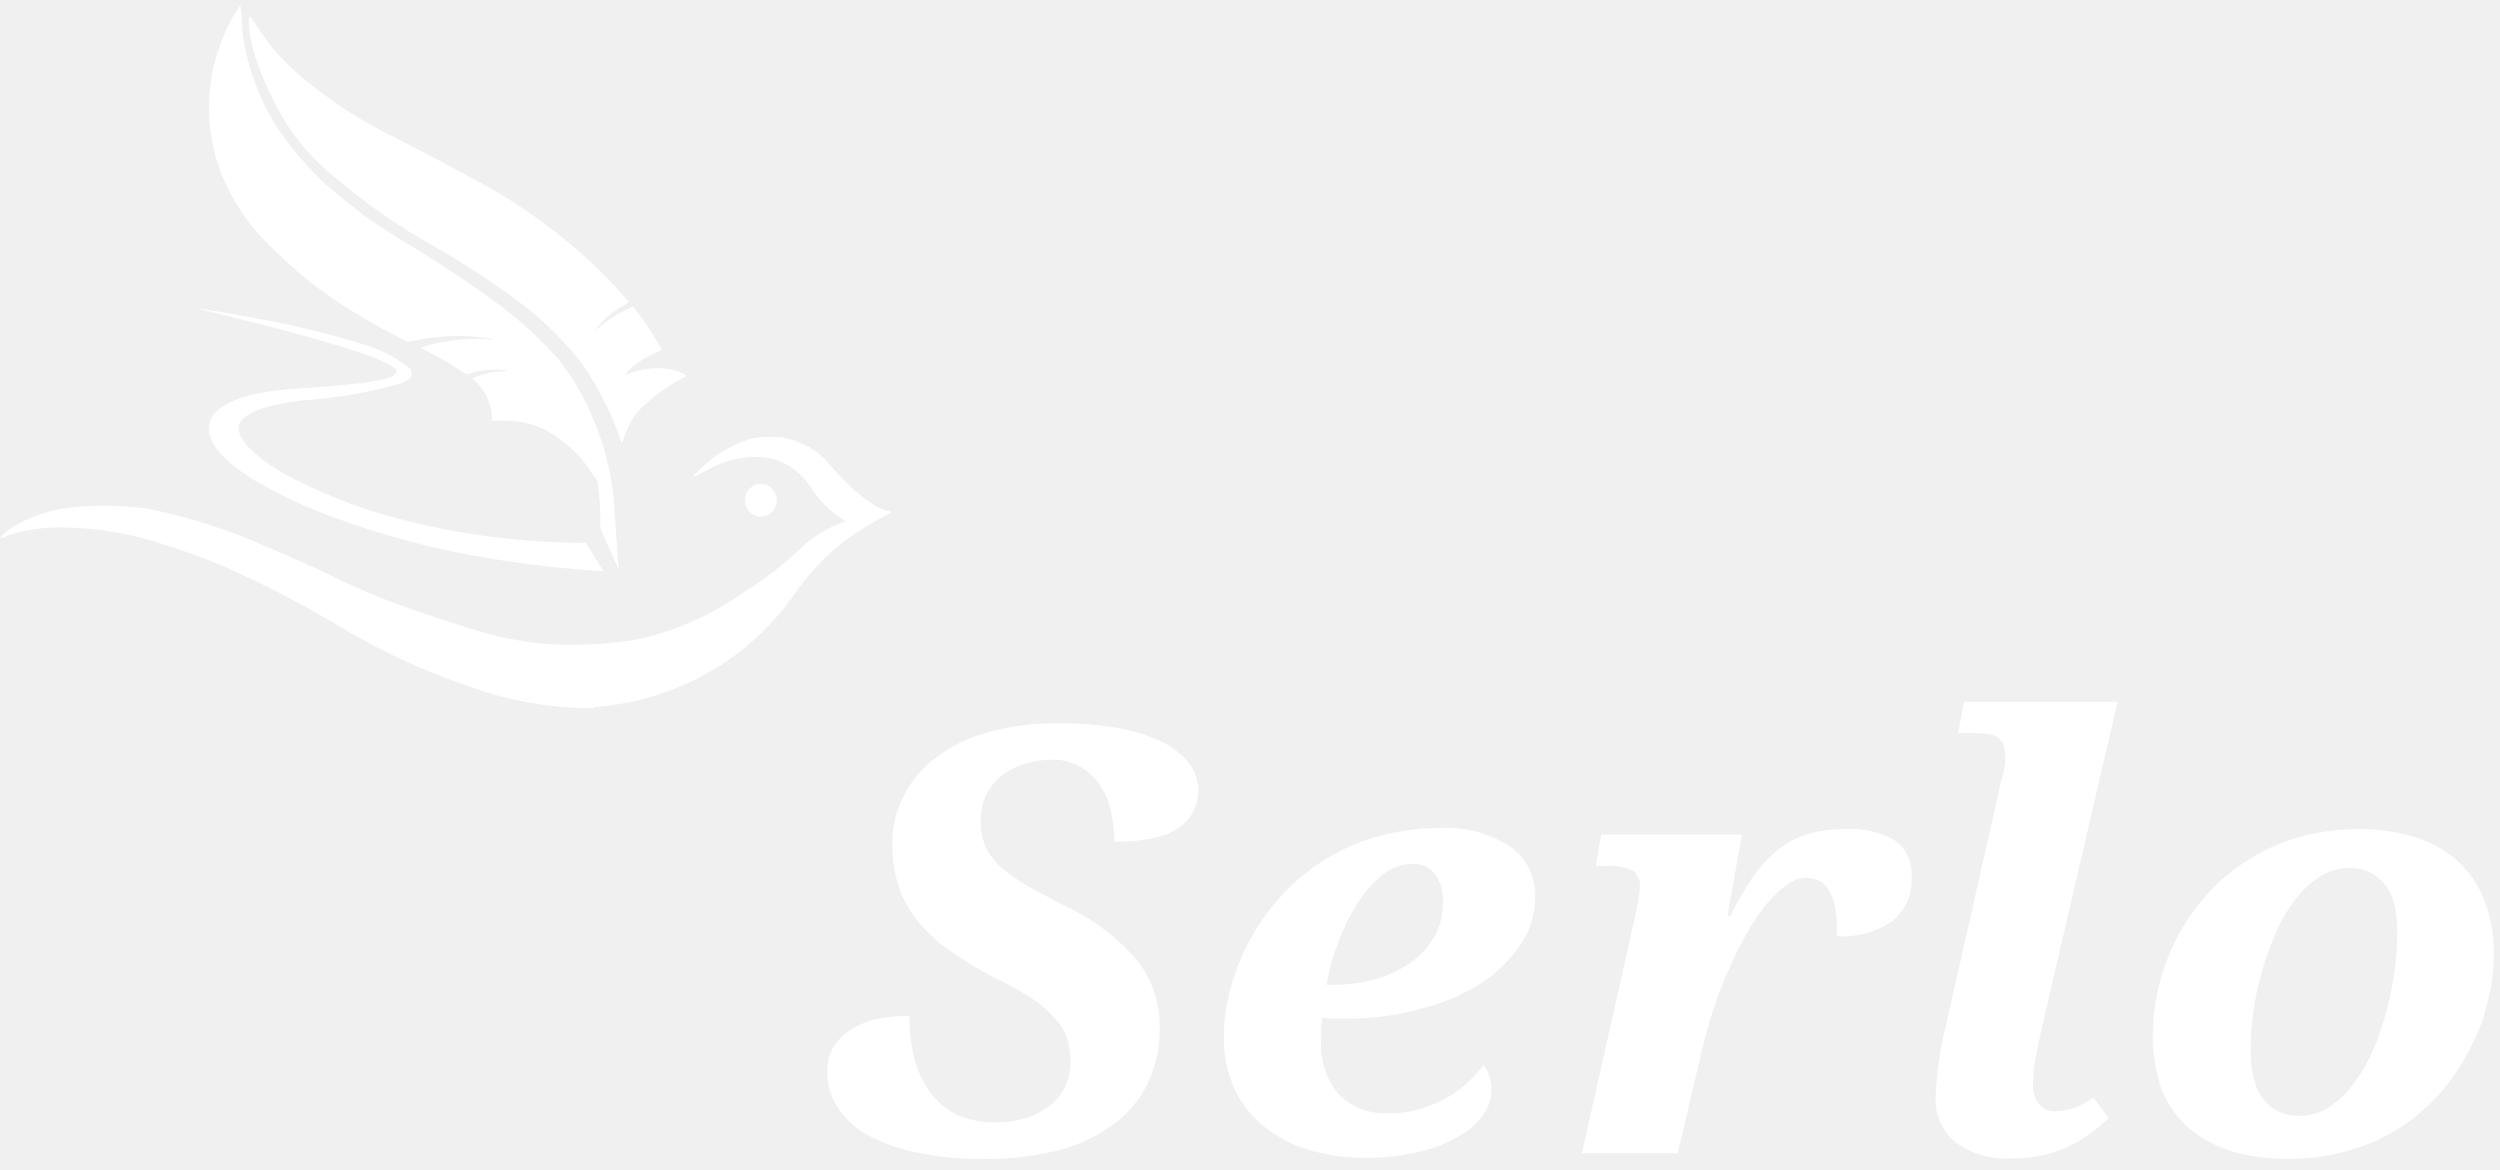
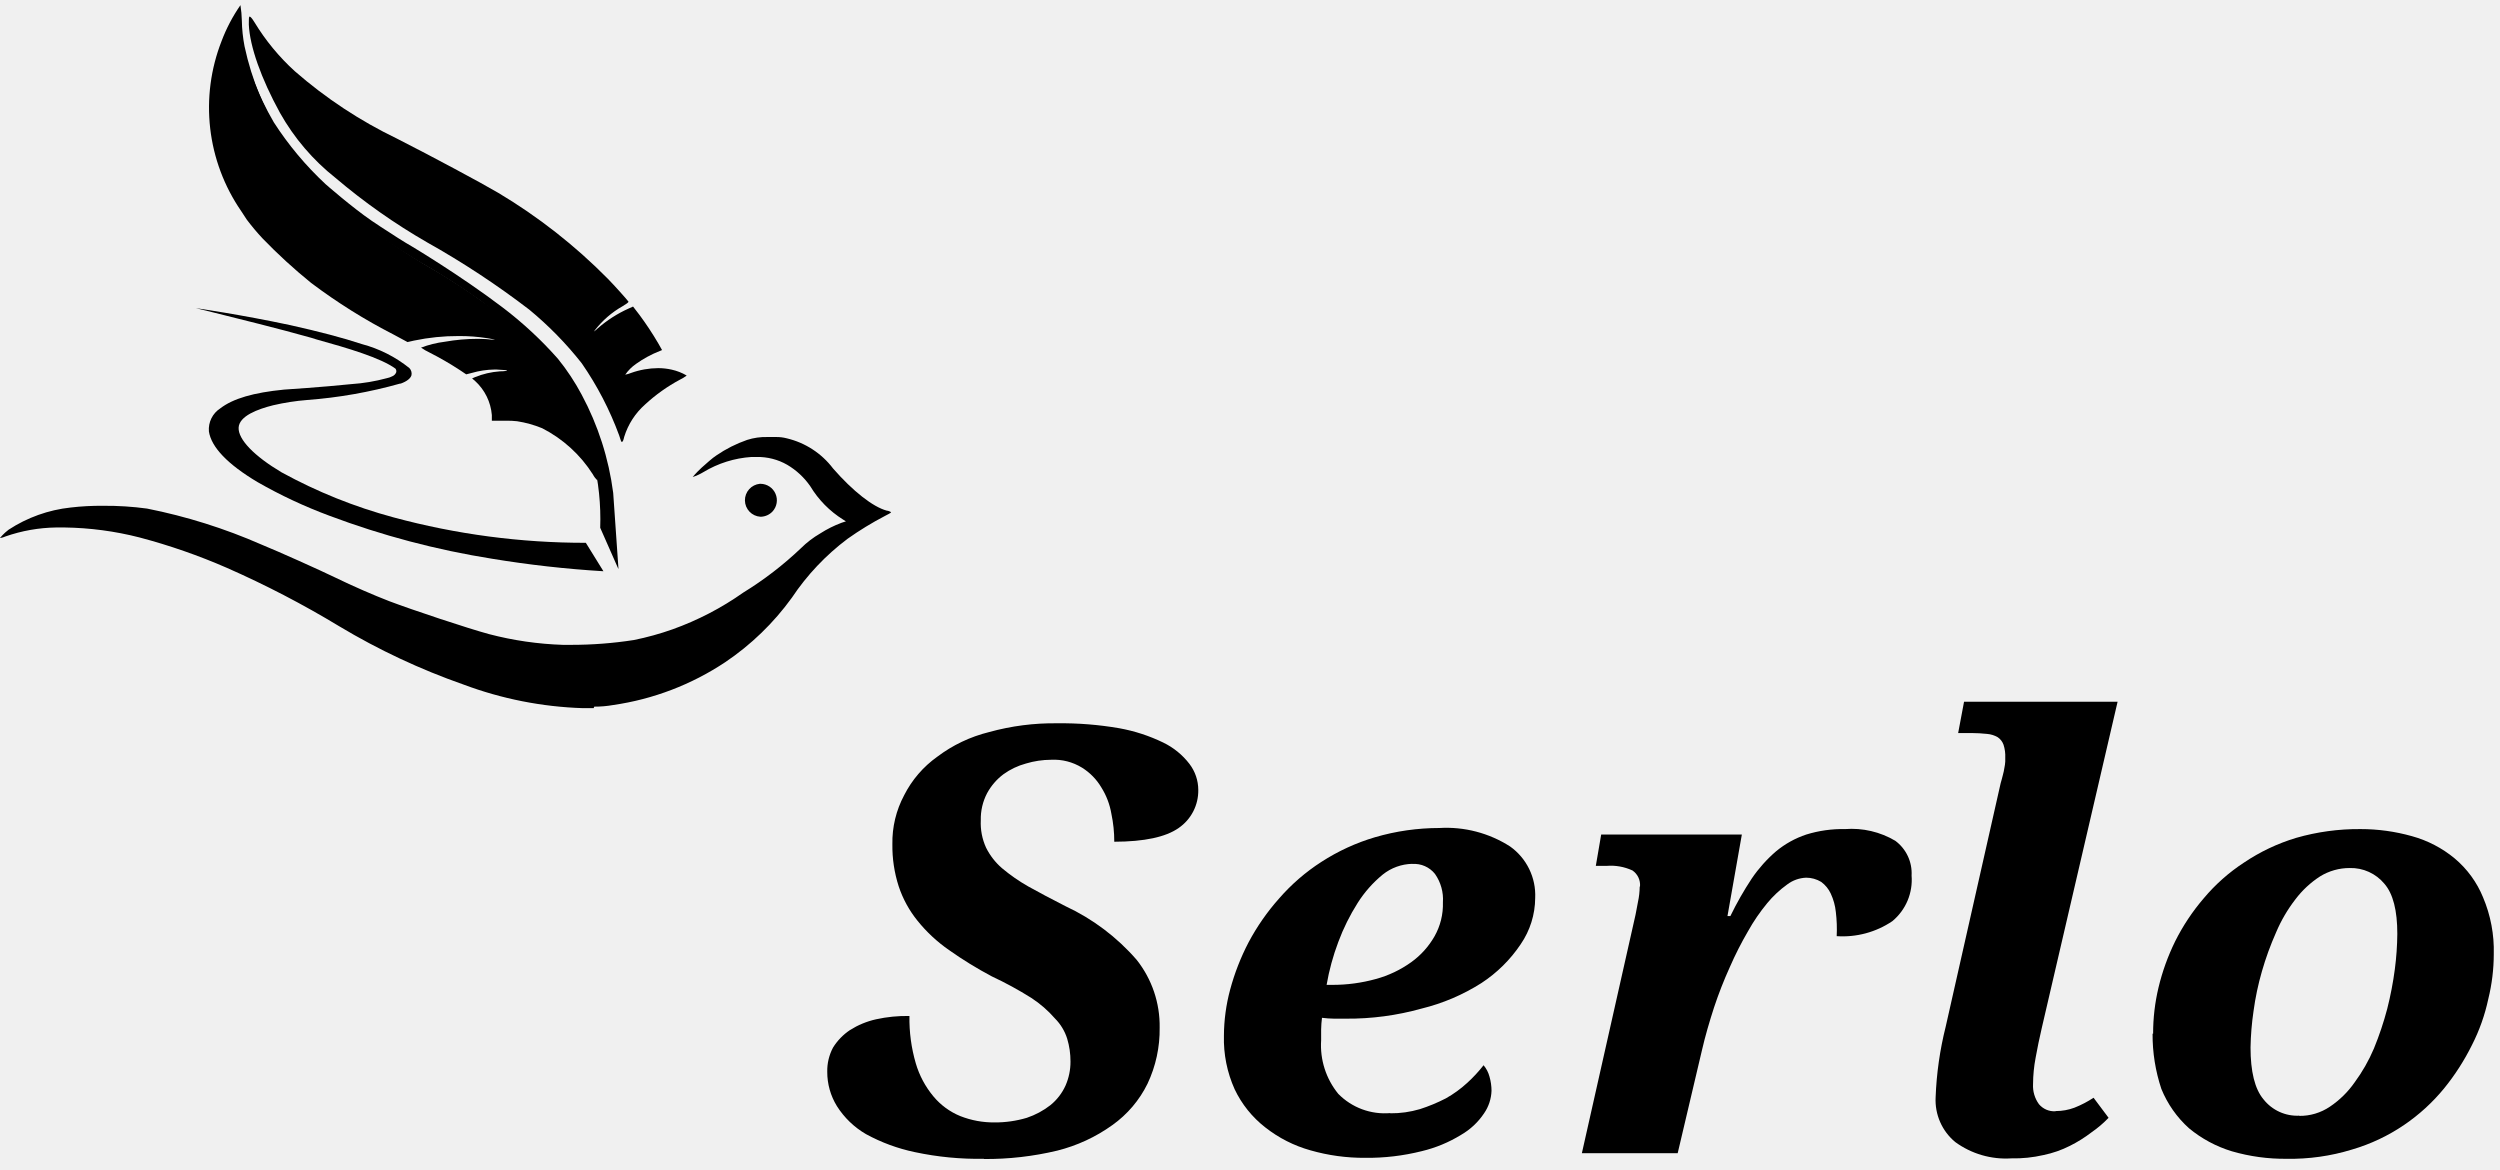
<svg xmlns="http://www.w3.org/2000/svg" width="233" height="109" viewBox="0 0 233 109" fill="none">
-   <path d="M91.7 108C89.54 108.038 87.382 107.83 85.27 107.38C83.675 107.047 82.139 106.481 80.71 105.7C79.609 105.061 78.68 104.166 78 103.09C77.407 102.128 77.095 101.02 77.1 99.89C77.084 99.103 77.27 98.325 77.64 97.63C78.045 96.981 78.584 96.426 79.22 96C79.963 95.531 80.782 95.193 81.64 95C82.664 94.774 83.711 94.67 84.76 94.69C84.734 96.181 84.933 97.668 85.35 99.1C85.681 100.232 86.243 101.284 87 102.19C87.671 102.995 88.529 103.624 89.5 104.02C90.518 104.421 91.605 104.622 92.7 104.61C93.715 104.616 94.726 104.471 95.7 104.18C96.495 103.914 97.239 103.515 97.9 103C98.506 102.508 98.989 101.882 99.31 101.17C99.617 100.467 99.773 99.707 99.77 98.94C99.773 98.215 99.669 97.494 99.46 96.8C99.238 96.095 98.851 95.454 98.33 94.93C97.683 94.186 96.936 93.537 96.11 93C94.929 92.258 93.703 91.59 92.44 91C91.055 90.266 89.719 89.444 88.44 88.54C87.337 87.775 86.35 86.856 85.51 85.81C84.739 84.857 84.146 83.773 83.76 82.61C83.35 81.341 83.151 80.013 83.17 78.68C83.14 77.088 83.519 75.514 84.27 74.11C84.992 72.685 86.049 71.457 87.35 70.53C88.787 69.444 90.43 68.662 92.18 68.23C94.25 67.657 96.391 67.381 98.54 67.41C100.473 67.387 102.404 67.541 104.31 67.87C105.727 68.125 107.103 68.573 108.4 69.2C109.365 69.664 110.208 70.349 110.86 71.2C111.39 71.895 111.678 72.745 111.68 73.62C111.691 74.317 111.53 75.006 111.211 75.625C110.892 76.245 110.424 76.775 109.85 77.17C108.643 78.017 106.643 78.443 103.85 78.45C103.852 77.573 103.761 76.698 103.58 75.84C103.431 74.966 103.112 74.13 102.64 73.38C102.198 72.635 101.584 72.008 100.85 71.55C99.984 71.015 98.976 70.757 97.96 70.81C97.167 70.814 96.379 70.931 95.62 71.16C94.865 71.364 94.153 71.703 93.52 72.16C92.893 72.631 92.375 73.231 92 73.92C91.591 74.699 91.388 75.57 91.41 76.45C91.367 77.327 91.535 78.201 91.9 79C92.261 79.728 92.765 80.378 93.38 80.91C94.145 81.554 94.969 82.126 95.84 82.62C96.84 83.17 97.98 83.79 99.31 84.46C101.847 85.642 104.106 87.345 105.94 89.46C107.361 91.256 108.117 93.489 108.08 95.78C108.106 97.583 107.72 99.369 106.95 101C106.196 102.54 105.068 103.867 103.67 104.86C102.122 105.971 100.378 106.778 98.53 107.24C96.293 107.775 93.999 108.037 91.7 108.02" fill="white" />
-   <path d="M131.63 80.51C130.625 80.53 129.654 80.882 128.87 81.51C127.953 82.262 127.163 83.157 126.53 84.16C125.805 85.304 125.202 86.521 124.73 87.79C124.24 89.086 123.875 90.425 123.64 91.79H124.15C125.532 91.795 126.908 91.61 128.24 91.24C129.417 90.919 130.528 90.39 131.52 89.68C132.413 89.041 133.157 88.215 133.7 87.26C134.244 86.298 134.513 85.205 134.48 84.1C134.544 83.158 134.283 82.222 133.74 81.45C133.49 81.136 133.167 80.887 132.799 80.725C132.432 80.563 132.031 80.493 131.63 80.52M129.57 103.76C130.507 103.768 131.441 103.637 132.34 103.37C133.169 103.104 133.975 102.769 134.75 102.37C135.471 101.966 136.142 101.48 136.75 100.92C137.301 100.417 137.81 99.868 138.27 99.28C138.529 99.588 138.717 99.951 138.82 100.34C138.944 100.769 139.008 101.213 139.01 101.66C138.984 102.416 138.741 103.149 138.31 103.77C137.759 104.592 137.027 105.276 136.17 105.77C135.035 106.468 133.796 106.981 132.5 107.29C130.78 107.721 129.012 107.93 127.24 107.91C125.512 107.922 123.791 107.686 122.13 107.21C120.599 106.781 119.168 106.054 117.92 105.07C116.706 104.126 115.73 102.91 115.07 101.52C114.364 99.95 114.022 98.241 114.07 96.52C114.078 95.071 114.273 93.629 114.65 92.23C115.061 90.702 115.638 89.223 116.37 87.82C117.154 86.348 118.11 84.975 119.22 83.73C120.363 82.417 121.686 81.272 123.15 80.33C124.698 79.328 126.381 78.553 128.15 78.03C130.099 77.459 132.119 77.17 134.15 77.17C136.473 77.032 138.78 77.634 140.74 78.89C141.5 79.431 142.113 80.153 142.521 80.992C142.93 81.831 143.122 82.758 143.08 83.69C143.071 85.229 142.601 86.731 141.73 88C140.766 89.441 139.521 90.672 138.07 91.62C136.352 92.713 134.467 93.517 132.49 94C130.192 94.643 127.816 94.96 125.43 94.94H124.34C123.962 94.935 123.585 94.908 123.21 94.86C123.163 95.222 123.137 95.585 123.13 95.95V96.95C123.011 98.759 123.583 100.546 124.73 101.95C125.356 102.586 126.114 103.076 126.95 103.385C127.787 103.694 128.681 103.816 129.57 103.74" fill="white" />
-   <path d="M152.85 82.61C152.873 82.324 152.82 82.036 152.698 81.776C152.575 81.517 152.386 81.294 152.15 81.13C151.394 80.78 150.56 80.631 149.73 80.7H148.73L149.23 77.78H162.34L161 85.38H161.27C161.858 84.167 162.526 82.995 163.27 81.87C163.909 80.932 164.669 80.081 165.53 79.34C166.362 78.651 167.315 78.122 168.34 77.78C169.511 77.418 170.734 77.245 171.96 77.27C173.595 77.145 175.228 77.526 176.64 78.36C177.142 78.732 177.543 79.223 177.809 79.788C178.074 80.354 178.195 80.976 178.16 81.6C178.224 82.4 178.095 83.204 177.784 83.944C177.472 84.683 176.987 85.337 176.37 85.85C174.844 86.882 173.017 87.374 171.18 87.25C171.217 86.499 171.19 85.746 171.1 85C171.04 84.408 170.881 83.83 170.63 83.29C170.429 82.852 170.119 82.473 169.73 82.19C169.307 81.935 168.823 81.8 168.33 81.8C167.693 81.826 167.078 82.046 166.57 82.43C165.874 82.931 165.245 83.519 164.7 84.18C164.025 84.998 163.426 85.874 162.91 86.8C162.286 87.87 161.725 88.975 161.23 90.11C160.67 91.343 160.176 92.605 159.75 93.89C159.32 95.22 158.93 96.54 158.62 97.89L156.36 107.48H147.43L152.43 85.26C152.51 84.94 152.55 84.55 152.66 84.05C152.762 83.587 152.815 83.114 152.82 82.64" fill="white" />
-   <path d="M191.61 103.55C192.198 103.55 192.78 103.445 193.33 103.24C193.958 102.993 194.558 102.681 195.12 102.31L196.52 104.18C196.034 104.686 195.498 105.141 194.92 105.54C194.295 106.019 193.625 106.438 192.92 106.79C192.142 107.185 191.315 107.474 190.46 107.65C189.477 107.877 188.469 107.981 187.46 107.96C185.593 108.081 183.742 107.543 182.23 106.44C181.621 105.936 181.139 105.296 180.821 104.572C180.503 103.848 180.359 103.06 180.4 102.27C180.483 100.046 180.798 97.838 181.34 95.68L186.46 73C186.54 72.77 186.58 72.53 186.66 72.26C186.74 71.99 186.77 71.79 186.81 71.56C186.852 71.366 186.879 71.168 186.89 70.97C186.89 70.82 186.89 70.7 186.89 70.62C186.909 70.21 186.855 69.801 186.73 69.41C186.629 69.125 186.44 68.88 186.19 68.71C185.885 68.533 185.543 68.427 185.19 68.4C184.712 68.349 184.232 68.322 183.75 68.32H182.5L183.05 65.4H197.36L190.3 95.78C190.07 96.78 189.87 97.72 189.72 98.58C189.565 99.391 189.485 100.214 189.48 101.04C189.442 101.708 189.636 102.369 190.03 102.91C190.216 103.13 190.449 103.304 190.713 103.419C190.977 103.533 191.263 103.585 191.55 103.57" fill="white" />
-   <path d="M214.27 104C215.296 104.016 216.301 103.715 217.15 103.14C218.05 102.535 218.83 101.769 219.45 100.88C220.172 99.901 220.776 98.84 221.25 97.72C221.744 96.515 222.159 95.279 222.49 94.02C222.799 92.802 223.037 91.566 223.2 90.32C223.343 89.232 223.419 88.137 223.43 87.04C223.43 84.86 223.04 83.3 222.22 82.36C221.829 81.89 221.335 81.514 220.778 81.261C220.22 81.008 219.613 80.885 219 80.9C218.022 80.896 217.063 81.167 216.23 81.68C215.344 82.253 214.566 82.977 213.93 83.82C213.2 84.764 212.594 85.8 212.13 86.9C211.607 88.078 211.166 89.291 210.81 90.53C210.46 91.743 210.199 92.979 210.03 94.23C209.864 95.356 209.77 96.492 209.75 97.63C209.75 99.85 210.14 101.49 210.96 102.46C211.357 102.964 211.87 103.366 212.455 103.63C213.04 103.895 213.68 104.015 214.32 103.98M200.67 96.34C200.668 94.895 200.836 93.456 201.17 92.05C201.527 90.553 202.05 89.101 202.73 87.72C203.449 86.282 204.343 84.939 205.39 83.72C206.467 82.436 207.728 81.317 209.13 80.4C210.629 79.39 212.27 78.611 214 78.09C215.951 77.529 217.971 77.253 220 77.27C221.62 77.269 223.232 77.491 224.79 77.93C226.249 78.331 227.605 79.036 228.77 80C229.936 80.977 230.845 82.223 231.42 83.63C232.129 85.305 232.469 87.112 232.42 88.93C232.417 90.335 232.246 91.735 231.91 93.1C231.593 94.59 231.082 96.033 230.39 97.39C229.674 98.836 228.799 100.198 227.78 101.45C226.712 102.751 225.462 103.893 224.07 104.84C222.578 105.857 220.934 106.633 219.2 107.14C217.232 107.745 215.18 108.035 213.12 108C211.392 108.018 209.67 107.782 208.01 107.3C206.547 106.856 205.188 106.125 204.01 105.15C202.888 104.14 202.01 102.888 201.44 101.49C200.886 99.83 200.609 98.09 200.62 96.34" fill="white" />
-   <path d="M58 41.18C58 41.18 58 41.18 57.94 41.18C57.88 41.18 57.82 40.9 57.71 40.59C56.836 38.208 55.664 35.947 54.22 33.86C52.773 32.024 51.134 30.348 49.33 28.86C46.31 26.546 43.129 24.451 39.81 22.59C36.792 20.852 33.937 18.844 31.28 16.59C29.17 14.921 27.407 12.856 26.09 10.51C24.34 7.32 23.28 4.33 23.19 2.29C23.19 1.83 23.19 1.62 23.24 1.56C23.29 1.5 23.44 1.62 23.72 2.08C24.748 3.773 26.014 5.309 27.48 6.64C30.357 9.152 33.559 11.265 37 12.92C40.23 14.56 45 17.12 46.45 17.98C50.175 20.205 53.602 22.893 56.65 25.98C57.25 26.59 58.45 27.93 58.58 28.12C58.58 28.18 58.38 28.33 58.04 28.53C57.028 29.101 56.14 29.869 55.43 30.79L55.35 30.9C55.475 30.813 55.592 30.716 55.7 30.61C56.563 29.853 57.534 29.23 58.58 28.76L59 28.57L59.6 29.35C60.231 30.201 60.816 31.086 61.35 32C61.51 32.28 61.7 32.61 61.7 32.62C61.7 32.63 61.56 32.7 61.5 32.71C60.71 33.021 59.962 33.427 59.27 33.92C58.88 34.191 58.542 34.53 58.27 34.92C58.455 34.885 58.636 34.831 58.81 34.76C59.625 34.467 60.484 34.315 61.35 34.31C61.771 34.311 62.19 34.358 62.6 34.45C63.093 34.559 63.566 34.744 64 35C63.807 35.147 63.599 35.275 63.38 35.38C62.199 36.011 61.104 36.791 60.12 37.7C59.212 38.504 58.541 39.542 58.18 40.7C58.1 41.05 58.04 41.18 57.97 41.18" fill="white" />
-   <path d="M57.62 53L55.94 49.19C56.088 44.889 55.05 40.63 52.94 36.88C52.047 35.438 51.044 34.067 49.94 32.78C48.365 31.026 46.628 29.425 44.75 28C42.918 26.702 41.023 25.497 39.07 24.39C39.07 24.39 36.07 22.61 33.41 20.63C30.917 18.891 28.722 16.76 26.91 14.32C25.785 12.82 24.841 11.192 24.1 9.47C23.197 7.433 22.604 5.273 22.34 3.06V3.06C22.936 5.996 24.01 8.813 25.52 11.4C26.881 13.513 28.5 15.447 30.34 17.16V17.16C30.34 17.16 32.75 19.28 34.66 20.59L35.47 21.13C36.47 21.79 37.8 22.64 38.36 22.95C38.36 22.95 42.87 25.64 46.8 28.62C48.69 30.049 50.431 31.664 52 33.44C52.842 34.48 53.582 35.599 54.21 36.78C55.74 39.629 56.736 42.733 57.15 45.94L57.64 53H57.62Z" fill="white" />
-   <path d="M55.68 44.77C55.508 44.613 55.366 44.427 55.26 44.22V44.22C54.097 42.386 52.464 40.898 50.53 39.91C49.782 39.603 49 39.385 48.2 39.26C47.868 39.223 47.534 39.206 47.2 39.21H46.76H45.84V38.68C45.739 37.469 45.186 36.341 44.29 35.52L44 35.27L44.27 35.15C45.007 34.849 45.787 34.667 46.58 34.61C47.18 34.61 47.26 34.53 47.26 34.51C47.26 34.49 47.15 34.51 46.26 34.44H46.1C45.376 34.449 44.656 34.557 43.96 34.76L43.45 34.89L42.87 34.5C41.945 33.894 40.987 33.34 40 32.84C39.735 32.715 39.481 32.568 39.24 32.4C39.956 32.128 40.701 31.944 41.46 31.85C42.48 31.669 43.514 31.579 44.55 31.58C45.038 31.579 45.526 31.609 46.01 31.67H46.14C45.904 31.605 45.663 31.555 45.42 31.52C44.531 31.379 43.631 31.312 42.73 31.32C41.343 31.315 39.959 31.456 38.6 31.74L37.98 31.88L36.7 31.19C33.999 29.809 31.423 28.196 29 26.37C27.399 25.075 25.88 23.682 24.45 22.2C23.937 21.649 23.453 21.072 23 20.47C23 20.47 22.79 20.14 22.47 19.66C20.897 17.371 19.908 14.731 19.591 11.971C19.273 9.212 19.637 6.416 20.65 3.83C21.096 2.645 21.688 1.52 22.41 0.48C22.486 0.957 22.529 1.438 22.54 1.92C22.554 2.722 22.638 3.522 22.79 4.31C23.464 7.475 24.715 10.488 26.48 13.2C27.04 14.09 28 15.43 28.57 16.13C30.25 18.23 35.06 21.95 39.57 24.64C41.764 25.896 43.882 27.282 45.91 28.79C47.579 30.005 49.093 31.419 50.42 33C51.669 34.499 52.737 36.14 53.6 37.89C54.437 39.57 55.065 41.347 55.47 43.18C55.628 43.682 55.709 44.204 55.71 44.73" fill="white" />
-   <path d="M56.24 53.24C52.752 53.03 49.278 52.639 45.83 52.07C40.668 51.249 35.602 49.909 30.71 48.07C28.391 47.209 26.147 46.159 24 44.93C21.21 43.27 19.69 41.67 19.47 40.21C19.435 39.789 19.516 39.367 19.702 38.988C19.889 38.609 20.175 38.289 20.53 38.06C21.73 37.14 23.63 36.59 26.48 36.31C26.48 36.31 30.06 36.08 32.74 35.8C33.855 35.726 34.961 35.541 36.04 35.25C36.221 35.215 36.396 35.155 36.56 35.07C36.645 35.036 36.722 34.985 36.785 34.919C36.849 34.854 36.898 34.776 36.93 34.69C36.942 34.633 36.943 34.574 36.931 34.517C36.918 34.461 36.894 34.407 36.86 34.36C35.5 33.36 32.44 32.45 29.48 31.63L29 31.48C25.88 30.6 22.19 29.7 20 29.15L18.25 28.72C18.3 28.72 22.5 29.33 27.04 30.3C29.69 30.89 31.95 31.48 33.73 32.07C35.342 32.498 36.848 33.258 38.15 34.3C38.235 34.387 38.298 34.493 38.333 34.61C38.368 34.727 38.374 34.85 38.35 34.97C38.27 35.26 37.93 35.54 37.35 35.75H37.29C34.459 36.549 31.554 37.062 28.62 37.28C27.556 37.365 26.5 37.528 25.46 37.77C24.02 38.13 22.29 38.77 22.24 39.86C22.19 40.95 23.68 42.5 26.24 44.02C29.54 45.831 33.045 47.241 36.68 48.22C42.522 49.8 48.548 50.597 54.6 50.59V50.59L56.24 53.24Z" fill="white" />
-   <path d="M70.87 48.16C70.484 48.136 70.12 47.967 69.853 47.687C69.585 47.406 69.433 47.035 69.427 46.648C69.421 46.261 69.561 45.885 69.819 45.596C70.077 45.308 70.435 45.127 70.82 45.09H70.88C71.178 45.093 71.468 45.182 71.716 45.347C71.964 45.511 72.159 45.744 72.277 46.017C72.396 46.29 72.433 46.591 72.383 46.884C72.334 47.178 72.201 47.451 72 47.67C71.721 47.966 71.337 48.142 70.93 48.16H70.86" fill="white" />
-   <path d="M55.33 66H54.33C50.525 65.88 46.765 65.137 43.2 63.8C39.166 62.388 35.286 60.568 31.62 58.37C28.255 56.333 24.761 54.516 21.16 52.93C18.517 51.775 15.789 50.826 13 50.09C10.712 49.504 8.362 49.192 6 49.16H5.25C3.632 49.182 2.028 49.466 0.5 50C0.354 50.068 0.199 50.115 0.04 50.14H0C0 50.14 0.32 49.73 0.8 49.37C2.539 48.231 4.523 47.521 6.59 47.3C7.586 47.184 8.588 47.131 9.59 47.14C10.968 47.127 12.345 47.214 13.71 47.4C17.371 48.128 20.942 49.252 24.36 50.75C26 51.42 29.79 53.12 31.23 53.82C32.89 54.63 34.88 55.49 36.28 56.03C38.47 56.86 43.59 58.56 45.58 59.1C47.829 59.689 50.136 60.025 52.46 60.1H53.23C55.189 60.101 57.145 59.951 59.08 59.65C60.305 59.402 61.512 59.068 62.69 58.65C65.028 57.813 67.242 56.662 69.27 55.23C71.2 54.045 73 52.661 74.64 51.1C75.178 50.565 75.784 50.101 76.44 49.72C77.069 49.316 77.74 48.981 78.44 48.72L78.84 48.59L78.57 48.42C77.323 47.641 76.278 46.579 75.52 45.32C74.957 44.506 74.223 43.823 73.37 43.32C72.504 42.823 71.519 42.571 70.52 42.59H70.04C68.455 42.694 66.919 43.178 65.56 44C65.245 44.19 64.909 44.344 64.56 44.46C64.56 44.46 64.56 44.46 64.56 44.46C64.56 44.46 64.79 44.15 65.4 43.58C65.84 43.19 66.4 42.68 66.76 42.45C67.648 41.841 68.613 41.354 69.63 41C70.24 40.804 70.879 40.713 71.52 40.73H72.32C72.657 40.725 72.994 40.765 73.32 40.85C75.043 41.256 76.571 42.249 77.64 43.66C79.48 45.77 81.35 47.24 82.64 47.59C82.78 47.59 83.05 47.71 83.05 47.75C83.05 47.79 82.67 47.99 82.47 48.09C81.267 48.718 80.108 49.426 79 50.21C76.968 51.736 75.209 53.595 73.8 55.71C72.103 58.059 70.004 60.09 67.6 61.71C64.454 63.805 60.881 65.171 57.14 65.71C56.559 65.812 55.97 65.863 55.38 65.86" fill="white" />
+   <path d="M91.7 108C89.54 108.038 87.382 107.83 85.27 107.38C83.675 107.047 82.139 106.481 80.71 105.7C79.609 105.061 78.68 104.166 78 103.09C77.407 102.128 77.095 101.02 77.1 99.89C77.084 99.103 77.27 98.325 77.64 97.63C78.045 96.981 78.584 96.426 79.22 96C79.963 95.531 80.782 95.193 81.64 95C82.664 94.774 83.711 94.67 84.76 94.69C84.734 96.181 84.933 97.668 85.35 99.1C85.681 100.232 86.243 101.284 87 102.19C87.671 102.995 88.529 103.624 89.5 104.02C90.518 104.421 91.605 104.622 92.7 104.61C93.715 104.616 94.726 104.471 95.7 104.18C96.495 103.914 97.239 103.515 97.9 103C98.506 102.508 98.989 101.882 99.31 101.17C99.617 100.467 99.773 99.707 99.77 98.94C99.773 98.215 99.669 97.494 99.46 96.8C99.238 96.095 98.851 95.454 98.33 94.93C97.683 94.186 96.936 93.537 96.11 93C94.929 92.258 93.703 91.59 92.44 91C91.055 90.266 89.719 89.444 88.44 88.54C87.337 87.775 86.35 86.856 85.51 85.81C84.739 84.857 84.146 83.773 83.76 82.61C83.35 81.341 83.151 80.013 83.17 78.68C83.14 77.088 83.519 75.514 84.27 74.11C84.992 72.685 86.049 71.457 87.35 70.53C88.787 69.444 90.43 68.662 92.18 68.23C94.25 67.657 96.391 67.381 98.54 67.41C100.473 67.387 102.404 67.541 104.31 67.87C105.727 68.125 107.103 68.573 108.4 69.2C109.365 69.664 110.208 70.349 110.86 71.2C111.39 71.895 111.678 72.745 111.68 73.62C111.691 74.317 111.53 75.006 111.211 75.625C110.892 76.245 110.424 76.775 109.85 77.17C108.643 78.017 106.643 78.443 103.85 78.45C103.852 77.573 103.761 76.698 103.58 75.84C103.431 74.966 103.112 74.13 102.64 73.38C102.198 72.635 101.584 72.008 100.85 71.55C99.984 71.015 98.976 70.757 97.96 70.81C97.167 70.814 96.379 70.931 95.62 71.16C94.865 71.364 94.153 71.703 93.52 72.16C92.893 72.631 92.375 73.231 92 73.92C91.591 74.699 91.388 75.57 91.41 76.45C91.367 77.327 91.535 78.201 91.9 79C92.261 79.728 92.765 80.378 93.38 80.91C94.145 81.554 94.969 82.126 95.84 82.62C96.84 83.17 97.98 83.79 99.31 84.46C101.847 85.642 104.106 87.345 105.94 89.46C107.361 91.256 108.117 93.489 108.08 95.78C108.106 97.583 107.72 99.369 106.95 101C106.196 102.54 105.068 103.867 103.67 104.86C102.122 105.971 100.378 106.778 98.53 107.24C96.293 107.775 93.999 108.037 91.7 108.02" fill="black" />
+   <path d="M131.63 80.51C130.625 80.53 129.654 80.882 128.87 81.51C127.953 82.262 127.163 83.157 126.53 84.16C125.805 85.304 125.202 86.521 124.73 87.79C124.24 89.086 123.875 90.425 123.64 91.79H124.15C125.532 91.795 126.908 91.61 128.24 91.24C129.417 90.919 130.528 90.39 131.52 89.68C132.413 89.041 133.157 88.215 133.7 87.26C134.244 86.298 134.513 85.205 134.48 84.1C134.544 83.158 134.283 82.222 133.74 81.45C133.49 81.136 133.167 80.887 132.799 80.725C132.432 80.563 132.031 80.493 131.63 80.52M129.57 103.76C130.507 103.768 131.441 103.637 132.34 103.37C133.169 103.104 133.975 102.769 134.75 102.37C135.471 101.966 136.142 101.48 136.75 100.92C137.301 100.417 137.81 99.868 138.27 99.28C138.529 99.588 138.717 99.951 138.82 100.34C138.944 100.769 139.008 101.213 139.01 101.66C138.984 102.416 138.741 103.149 138.31 103.77C137.759 104.592 137.027 105.276 136.17 105.77C135.035 106.468 133.796 106.981 132.5 107.29C130.78 107.721 129.012 107.93 127.24 107.91C125.512 107.922 123.791 107.686 122.13 107.21C120.599 106.781 119.168 106.054 117.92 105.07C116.706 104.126 115.73 102.91 115.07 101.52C114.364 99.95 114.022 98.241 114.07 96.52C114.078 95.071 114.273 93.629 114.65 92.23C115.061 90.702 115.638 89.223 116.37 87.82C117.154 86.348 118.11 84.975 119.22 83.73C120.363 82.417 121.686 81.272 123.15 80.33C124.698 79.328 126.381 78.553 128.15 78.03C130.099 77.459 132.119 77.17 134.15 77.17C136.473 77.032 138.78 77.634 140.74 78.89C141.5 79.431 142.113 80.153 142.521 80.992C142.93 81.831 143.122 82.758 143.08 83.69C143.071 85.229 142.601 86.731 141.73 88C140.766 89.441 139.521 90.672 138.07 91.62C136.352 92.713 134.467 93.517 132.49 94C130.192 94.643 127.816 94.96 125.43 94.94H124.34C123.962 94.935 123.585 94.908 123.21 94.86C123.163 95.222 123.137 95.585 123.13 95.95V96.95C123.011 98.759 123.583 100.546 124.73 101.95C125.356 102.586 126.114 103.076 126.95 103.385C127.787 103.694 128.681 103.816 129.57 103.74" fill="black" />
+   <path d="M152.85 82.61C152.873 82.324 152.82 82.036 152.698 81.776C152.575 81.517 152.386 81.294 152.15 81.13C151.394 80.78 150.56 80.631 149.73 80.7H148.73L149.23 77.78H162.34L161 85.38H161.27C161.858 84.167 162.526 82.995 163.27 81.87C163.909 80.932 164.669 80.081 165.53 79.34C166.362 78.651 167.315 78.122 168.34 77.78C169.511 77.418 170.734 77.245 171.96 77.27C173.595 77.145 175.228 77.526 176.64 78.36C177.142 78.732 177.543 79.223 177.809 79.788C178.074 80.354 178.195 80.976 178.16 81.6C178.224 82.4 178.095 83.204 177.784 83.944C177.472 84.683 176.987 85.337 176.37 85.85C174.844 86.882 173.017 87.374 171.18 87.25C171.217 86.499 171.19 85.746 171.1 85C171.04 84.408 170.881 83.83 170.63 83.29C170.429 82.852 170.119 82.473 169.73 82.19C169.307 81.935 168.823 81.8 168.33 81.8C167.693 81.826 167.078 82.046 166.57 82.43C165.874 82.931 165.245 83.519 164.7 84.18C164.025 84.998 163.426 85.874 162.91 86.8C162.286 87.87 161.725 88.975 161.23 90.11C160.67 91.343 160.176 92.605 159.75 93.89C159.32 95.22 158.93 96.54 158.62 97.89L156.36 107.48H147.43L152.43 85.26C152.51 84.94 152.55 84.55 152.66 84.05C152.762 83.587 152.815 83.114 152.82 82.64" fill="black" />
+   <path d="M191.61 103.55C192.198 103.55 192.78 103.445 193.33 103.24C193.958 102.993 194.558 102.681 195.12 102.31L196.52 104.18C196.034 104.686 195.498 105.141 194.92 105.54C194.295 106.019 193.625 106.438 192.92 106.79C192.142 107.185 191.315 107.474 190.46 107.65C189.477 107.877 188.469 107.981 187.46 107.96C185.593 108.081 183.742 107.543 182.23 106.44C181.621 105.936 181.139 105.296 180.821 104.572C180.503 103.848 180.359 103.06 180.4 102.27C180.483 100.046 180.798 97.838 181.34 95.68L186.46 73C186.54 72.77 186.58 72.53 186.66 72.26C186.74 71.99 186.77 71.79 186.81 71.56C186.852 71.366 186.879 71.168 186.89 70.97C186.89 70.82 186.89 70.7 186.89 70.62C186.909 70.21 186.855 69.801 186.73 69.41C186.629 69.125 186.44 68.88 186.19 68.71C185.885 68.533 185.543 68.427 185.19 68.4C184.712 68.349 184.232 68.322 183.75 68.32H182.5L183.05 65.4H197.36L190.3 95.78C190.07 96.78 189.87 97.72 189.72 98.58C189.565 99.391 189.485 100.214 189.48 101.04C189.442 101.708 189.636 102.369 190.03 102.91C190.216 103.13 190.449 103.304 190.713 103.419C190.977 103.533 191.263 103.585 191.55 103.57" fill="black" />
+   <path d="M214.27 104C215.296 104.016 216.301 103.715 217.15 103.14C218.05 102.535 218.83 101.769 219.45 100.88C220.172 99.901 220.776 98.84 221.25 97.72C221.744 96.515 222.159 95.279 222.49 94.02C222.799 92.802 223.037 91.566 223.2 90.32C223.343 89.232 223.419 88.137 223.43 87.04C223.43 84.86 223.04 83.3 222.22 82.36C221.829 81.89 221.335 81.514 220.778 81.261C220.22 81.008 219.613 80.885 219 80.9C218.022 80.896 217.063 81.167 216.23 81.68C215.344 82.253 214.566 82.977 213.93 83.82C213.2 84.764 212.594 85.8 212.13 86.9C211.607 88.078 211.166 89.291 210.81 90.53C210.46 91.743 210.199 92.979 210.03 94.23C209.864 95.356 209.77 96.492 209.75 97.63C209.75 99.85 210.14 101.49 210.96 102.46C211.357 102.964 211.87 103.366 212.455 103.63C213.04 103.895 213.68 104.015 214.32 103.98M200.67 96.34C200.668 94.895 200.836 93.456 201.17 92.05C201.527 90.553 202.05 89.101 202.73 87.72C203.449 86.282 204.343 84.939 205.39 83.72C206.467 82.436 207.728 81.317 209.13 80.4C210.629 79.39 212.27 78.611 214 78.09C215.951 77.529 217.971 77.253 220 77.27C221.62 77.269 223.232 77.491 224.79 77.93C226.249 78.331 227.605 79.036 228.77 80C229.936 80.977 230.845 82.223 231.42 83.63C232.129 85.305 232.469 87.112 232.42 88.93C232.417 90.335 232.246 91.735 231.91 93.1C231.593 94.59 231.082 96.033 230.39 97.39C229.674 98.836 228.799 100.198 227.78 101.45C226.712 102.751 225.462 103.893 224.07 104.84C222.578 105.857 220.934 106.633 219.2 107.14C217.232 107.745 215.18 108.035 213.12 108C211.392 108.018 209.67 107.782 208.01 107.3C206.547 106.856 205.188 106.125 204.01 105.15C202.888 104.14 202.01 102.888 201.44 101.49C200.886 99.83 200.609 98.09 200.62 96.34" fill="black" />
+   <path d="M58 41.18C58 41.18 58 41.18 57.94 41.18C57.88 41.18 57.82 40.9 57.71 40.59C56.836 38.208 55.664 35.947 54.22 33.86C52.773 32.024 51.134 30.348 49.33 28.86C46.31 26.546 43.129 24.451 39.81 22.59C36.792 20.852 33.937 18.844 31.28 16.59C29.17 14.921 27.407 12.856 26.09 10.51C24.34 7.32 23.28 4.33 23.19 2.29C23.19 1.83 23.19 1.62 23.24 1.56C23.29 1.5 23.44 1.62 23.72 2.08C24.748 3.773 26.014 5.309 27.48 6.64C30.357 9.152 33.559 11.265 37 12.92C40.23 14.56 45 17.12 46.45 17.98C50.175 20.205 53.602 22.893 56.65 25.98C57.25 26.59 58.45 27.93 58.58 28.12C58.58 28.18 58.38 28.33 58.04 28.53C57.028 29.101 56.14 29.869 55.43 30.79L55.35 30.9C55.475 30.813 55.592 30.716 55.7 30.61C56.563 29.853 57.534 29.23 58.58 28.76L59 28.57L59.6 29.35C60.231 30.201 60.816 31.086 61.35 32C61.51 32.28 61.7 32.61 61.7 32.62C61.7 32.63 61.56 32.7 61.5 32.71C60.71 33.021 59.962 33.427 59.27 33.92C58.88 34.191 58.542 34.53 58.27 34.92C58.455 34.885 58.636 34.831 58.81 34.76C59.625 34.467 60.484 34.315 61.35 34.31C61.771 34.311 62.19 34.358 62.6 34.45C63.093 34.559 63.566 34.744 64 35C63.807 35.147 63.599 35.275 63.38 35.38C62.199 36.011 61.104 36.791 60.12 37.7C59.212 38.504 58.541 39.542 58.18 40.7C58.1 41.05 58.04 41.18 57.97 41.18" fill="black" />
+   <path d="M57.62 53L55.94 49.19C56.088 44.889 55.05 40.63 52.94 36.88C52.047 35.438 51.044 34.067 49.94 32.78C48.365 31.026 46.628 29.425 44.75 28C42.918 26.702 41.023 25.497 39.07 24.39C39.07 24.39 36.07 22.61 33.41 20.63C30.917 18.891 28.722 16.76 26.91 14.32C25.785 12.82 24.841 11.192 24.1 9.47C23.197 7.433 22.604 5.273 22.34 3.06V3.06C22.936 5.996 24.01 8.813 25.52 11.4C26.881 13.513 28.5 15.447 30.34 17.16V17.16C30.34 17.16 32.75 19.28 34.66 20.59L35.47 21.13C36.47 21.79 37.8 22.64 38.36 22.95C38.36 22.95 42.87 25.64 46.8 28.62C48.69 30.049 50.431 31.664 52 33.44C52.842 34.48 53.582 35.599 54.21 36.78C55.74 39.629 56.736 42.733 57.15 45.94L57.64 53H57.62Z" fill="black" />
+   <path d="M55.68 44.77C55.508 44.613 55.366 44.427 55.26 44.22V44.22C54.097 42.386 52.464 40.898 50.53 39.91C49.782 39.603 49 39.385 48.2 39.26C47.868 39.223 47.534 39.206 47.2 39.21H46.76H45.84V38.68C45.739 37.469 45.186 36.341 44.29 35.52L44 35.27L44.27 35.15C45.007 34.849 45.787 34.667 46.58 34.61C47.18 34.61 47.26 34.53 47.26 34.51C47.26 34.49 47.15 34.51 46.26 34.44H46.1C45.376 34.449 44.656 34.557 43.96 34.76L43.45 34.89L42.87 34.5C41.945 33.894 40.987 33.34 40 32.84C39.735 32.715 39.481 32.568 39.24 32.4C39.956 32.128 40.701 31.944 41.46 31.85C42.48 31.669 43.514 31.579 44.55 31.58C45.038 31.579 45.526 31.609 46.01 31.67H46.14C45.904 31.605 45.663 31.555 45.42 31.52C44.531 31.379 43.631 31.312 42.73 31.32C41.343 31.315 39.959 31.456 38.6 31.74L37.98 31.88L36.7 31.19C33.999 29.809 31.423 28.196 29 26.37C27.399 25.075 25.88 23.682 24.45 22.2C23.937 21.649 23.453 21.072 23 20.47C23 20.47 22.79 20.14 22.47 19.66C20.897 17.371 19.908 14.731 19.591 11.971C19.273 9.212 19.637 6.416 20.65 3.83C21.096 2.645 21.688 1.52 22.41 0.48C22.486 0.957 22.529 1.438 22.54 1.92C22.554 2.722 22.638 3.522 22.79 4.31C23.464 7.475 24.715 10.488 26.48 13.2C27.04 14.09 28 15.43 28.57 16.13C30.25 18.23 35.06 21.95 39.57 24.64C41.764 25.896 43.882 27.282 45.91 28.79C47.579 30.005 49.093 31.419 50.42 33C51.669 34.499 52.737 36.14 53.6 37.89C54.437 39.57 55.065 41.347 55.47 43.18C55.628 43.682 55.709 44.204 55.71 44.73" fill="black" />
+   <path d="M56.24 53.24C52.752 53.03 49.278 52.639 45.83 52.07C40.668 51.249 35.602 49.909 30.71 48.07C28.391 47.209 26.147 46.159 24 44.93C21.21 43.27 19.69 41.67 19.47 40.21C19.435 39.789 19.516 39.367 19.702 38.988C19.889 38.609 20.175 38.289 20.53 38.06C21.73 37.14 23.63 36.59 26.48 36.31C26.48 36.31 30.06 36.08 32.74 35.8C33.855 35.726 34.961 35.541 36.04 35.25C36.221 35.215 36.396 35.155 36.56 35.07C36.645 35.036 36.722 34.985 36.785 34.919C36.849 34.854 36.898 34.776 36.93 34.69C36.942 34.633 36.943 34.574 36.931 34.517C36.918 34.461 36.894 34.407 36.86 34.36C35.5 33.36 32.44 32.45 29.48 31.63L29 31.48C25.88 30.6 22.19 29.7 20 29.15L18.25 28.72C18.3 28.72 22.5 29.33 27.04 30.3C29.69 30.89 31.95 31.48 33.73 32.07C35.342 32.498 36.848 33.258 38.15 34.3C38.235 34.387 38.298 34.493 38.333 34.61C38.368 34.727 38.374 34.85 38.35 34.97C38.27 35.26 37.93 35.54 37.35 35.75H37.29C34.459 36.549 31.554 37.062 28.62 37.28C27.556 37.365 26.5 37.528 25.46 37.77C24.02 38.13 22.29 38.77 22.24 39.86C22.19 40.95 23.68 42.5 26.24 44.02C29.54 45.831 33.045 47.241 36.68 48.22C42.522 49.8 48.548 50.597 54.6 50.59V50.59L56.24 53.24Z" fill="black" />
+   <path d="M70.87 48.16C70.484 48.136 70.12 47.967 69.853 47.687C69.585 47.406 69.433 47.035 69.427 46.648C69.421 46.261 69.561 45.885 69.819 45.596C70.077 45.308 70.435 45.127 70.82 45.09H70.88C71.178 45.093 71.468 45.182 71.716 45.347C71.964 45.511 72.159 45.744 72.277 46.017C72.396 46.29 72.433 46.591 72.383 46.884C72.334 47.178 72.201 47.451 72 47.67C71.721 47.966 71.337 48.142 70.93 48.16H70.86" fill="black" />
+   <path d="M55.33 66H54.33C50.525 65.88 46.765 65.137 43.2 63.8C39.166 62.388 35.286 60.568 31.62 58.37C28.255 56.333 24.761 54.516 21.16 52.93C18.517 51.775 15.789 50.826 13 50.09C10.712 49.504 8.362 49.192 6 49.16H5.25C3.632 49.182 2.028 49.466 0.5 50C0.354 50.068 0.199 50.115 0.04 50.14H0C0 50.14 0.32 49.73 0.8 49.37C2.539 48.231 4.523 47.521 6.59 47.3C7.586 47.184 8.588 47.131 9.59 47.14C10.968 47.127 12.345 47.214 13.71 47.4C17.371 48.128 20.942 49.252 24.36 50.75C26 51.42 29.79 53.12 31.23 53.82C32.89 54.63 34.88 55.49 36.28 56.03C38.47 56.86 43.59 58.56 45.58 59.1C47.829 59.689 50.136 60.025 52.46 60.1H53.23C55.189 60.101 57.145 59.951 59.08 59.65C60.305 59.402 61.512 59.068 62.69 58.65C65.028 57.813 67.242 56.662 69.27 55.23C71.2 54.045 73 52.661 74.64 51.1C75.178 50.565 75.784 50.101 76.44 49.72C77.069 49.316 77.74 48.981 78.44 48.72L78.84 48.59L78.57 48.42C77.323 47.641 76.278 46.579 75.52 45.32C74.957 44.506 74.223 43.823 73.37 43.32C72.504 42.823 71.519 42.571 70.52 42.59H70.04C68.455 42.694 66.919 43.178 65.56 44C65.245 44.19 64.909 44.344 64.56 44.46C64.56 44.46 64.56 44.46 64.56 44.46C64.56 44.46 64.79 44.15 65.4 43.58C65.84 43.19 66.4 42.68 66.76 42.45C67.648 41.841 68.613 41.354 69.63 41C70.24 40.804 70.879 40.713 71.52 40.73H72.32C72.657 40.725 72.994 40.765 73.32 40.85C75.043 41.256 76.571 42.249 77.64 43.66C79.48 45.77 81.35 47.24 82.64 47.59C82.78 47.59 83.05 47.71 83.05 47.75C83.05 47.79 82.67 47.99 82.47 48.09C81.267 48.718 80.108 49.426 79 50.21C76.968 51.736 75.209 53.595 73.8 55.71C72.103 58.059 70.004 60.09 67.6 61.71C64.454 63.805 60.881 65.171 57.14 65.71C56.559 65.812 55.97 65.863 55.38 65.86" fill="black" />
</svg>
